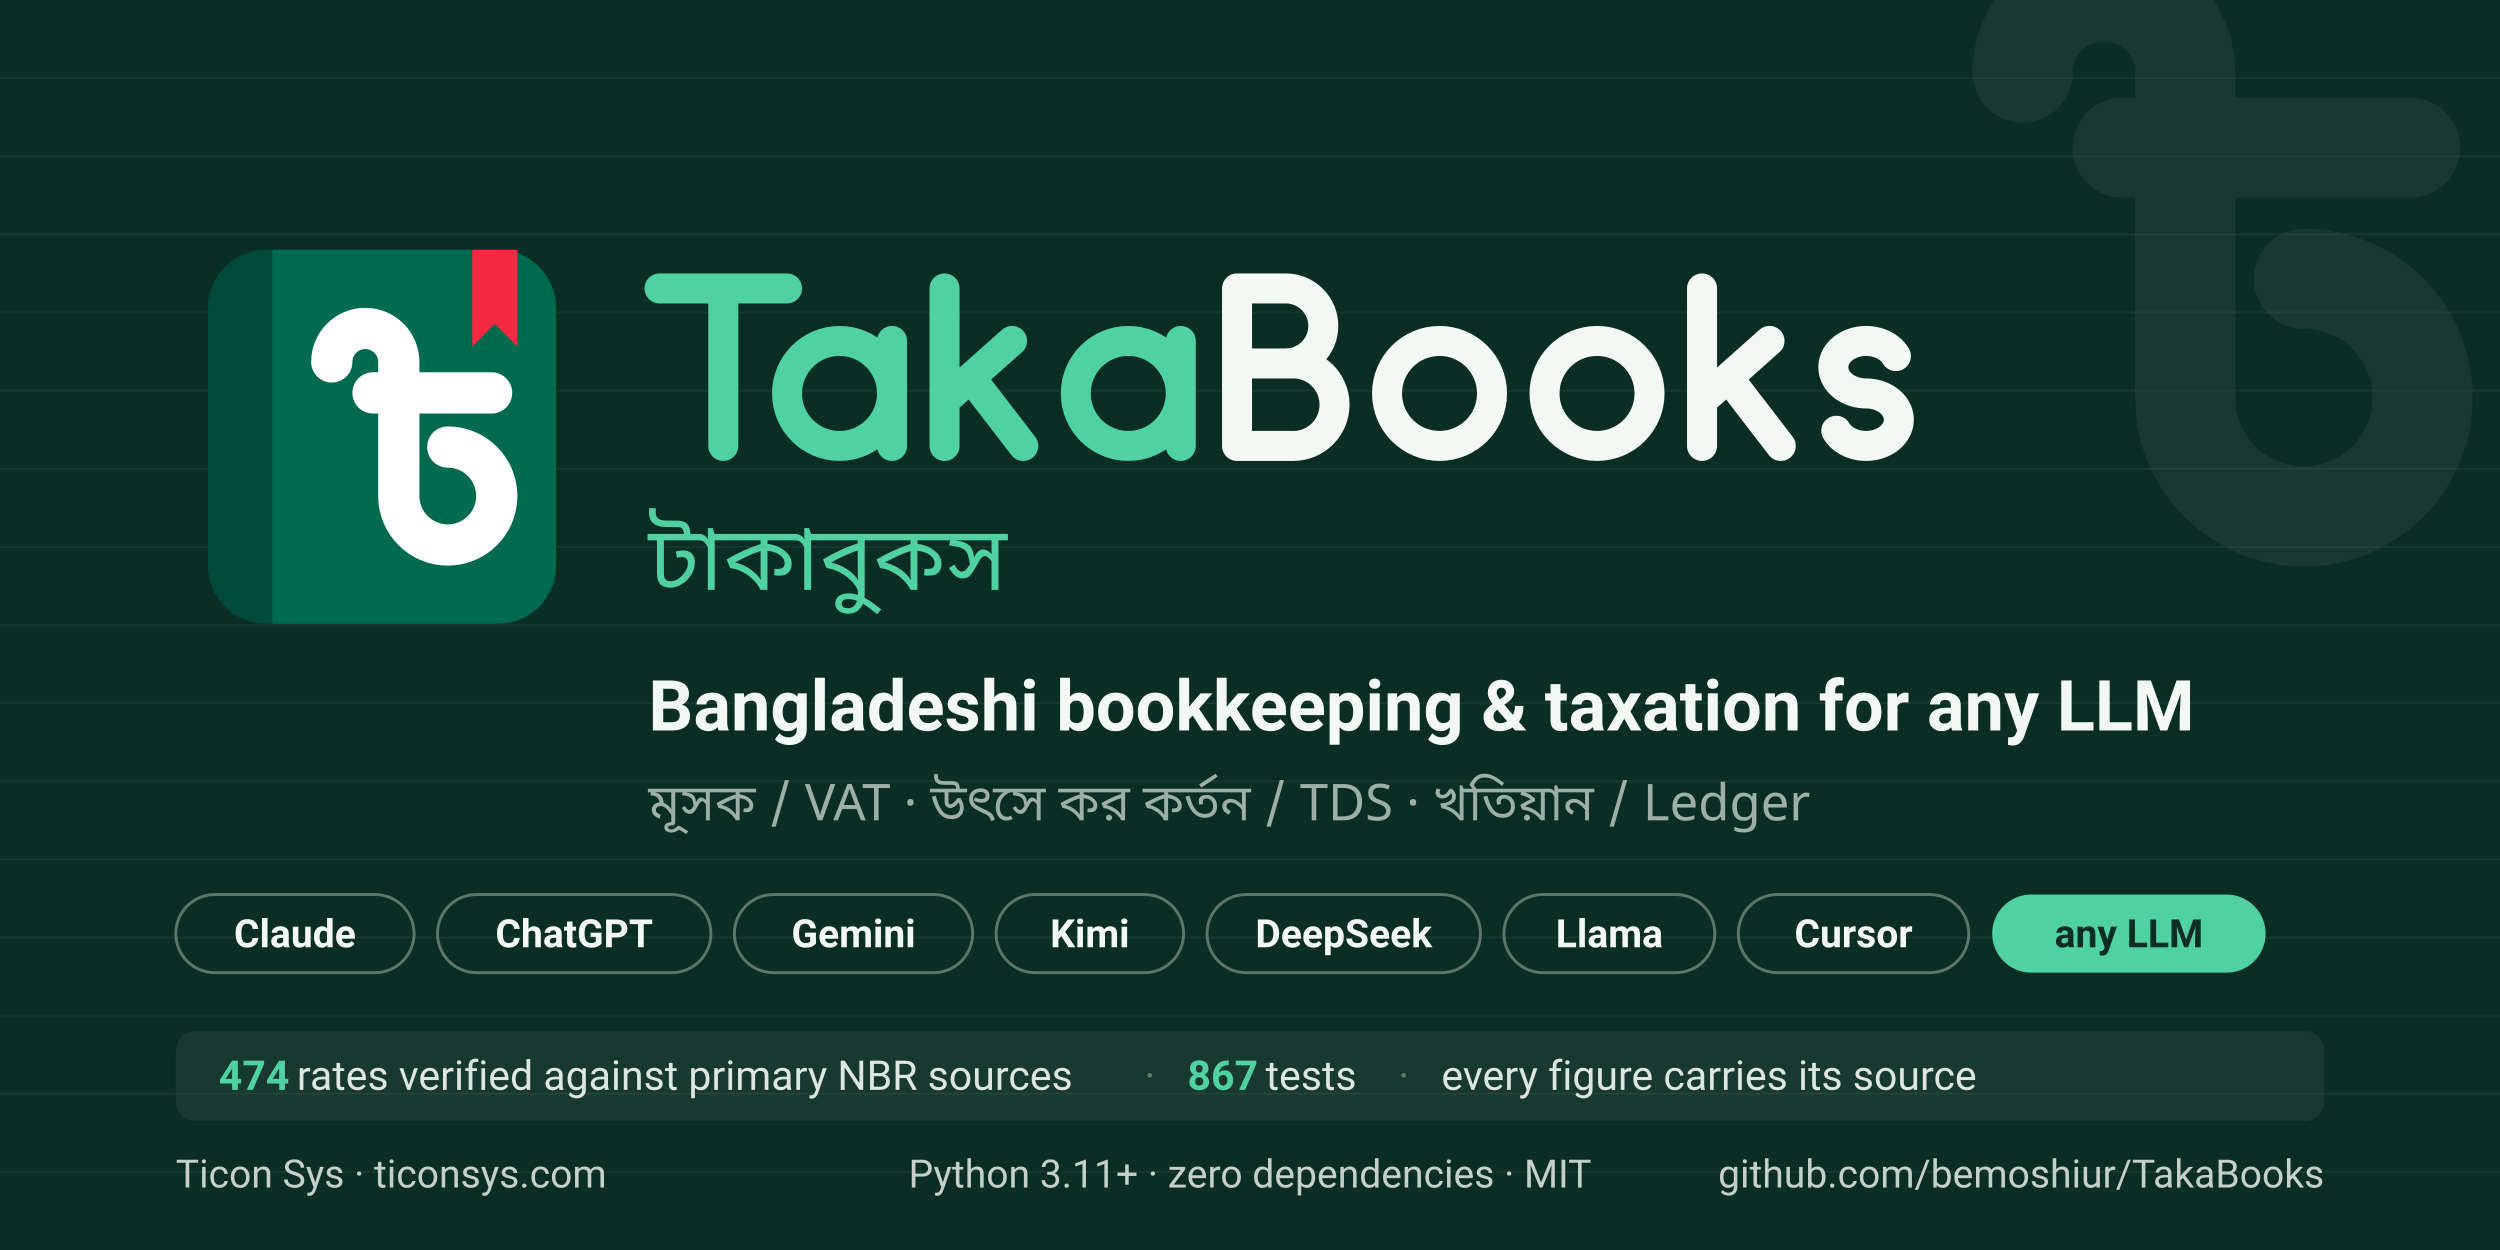
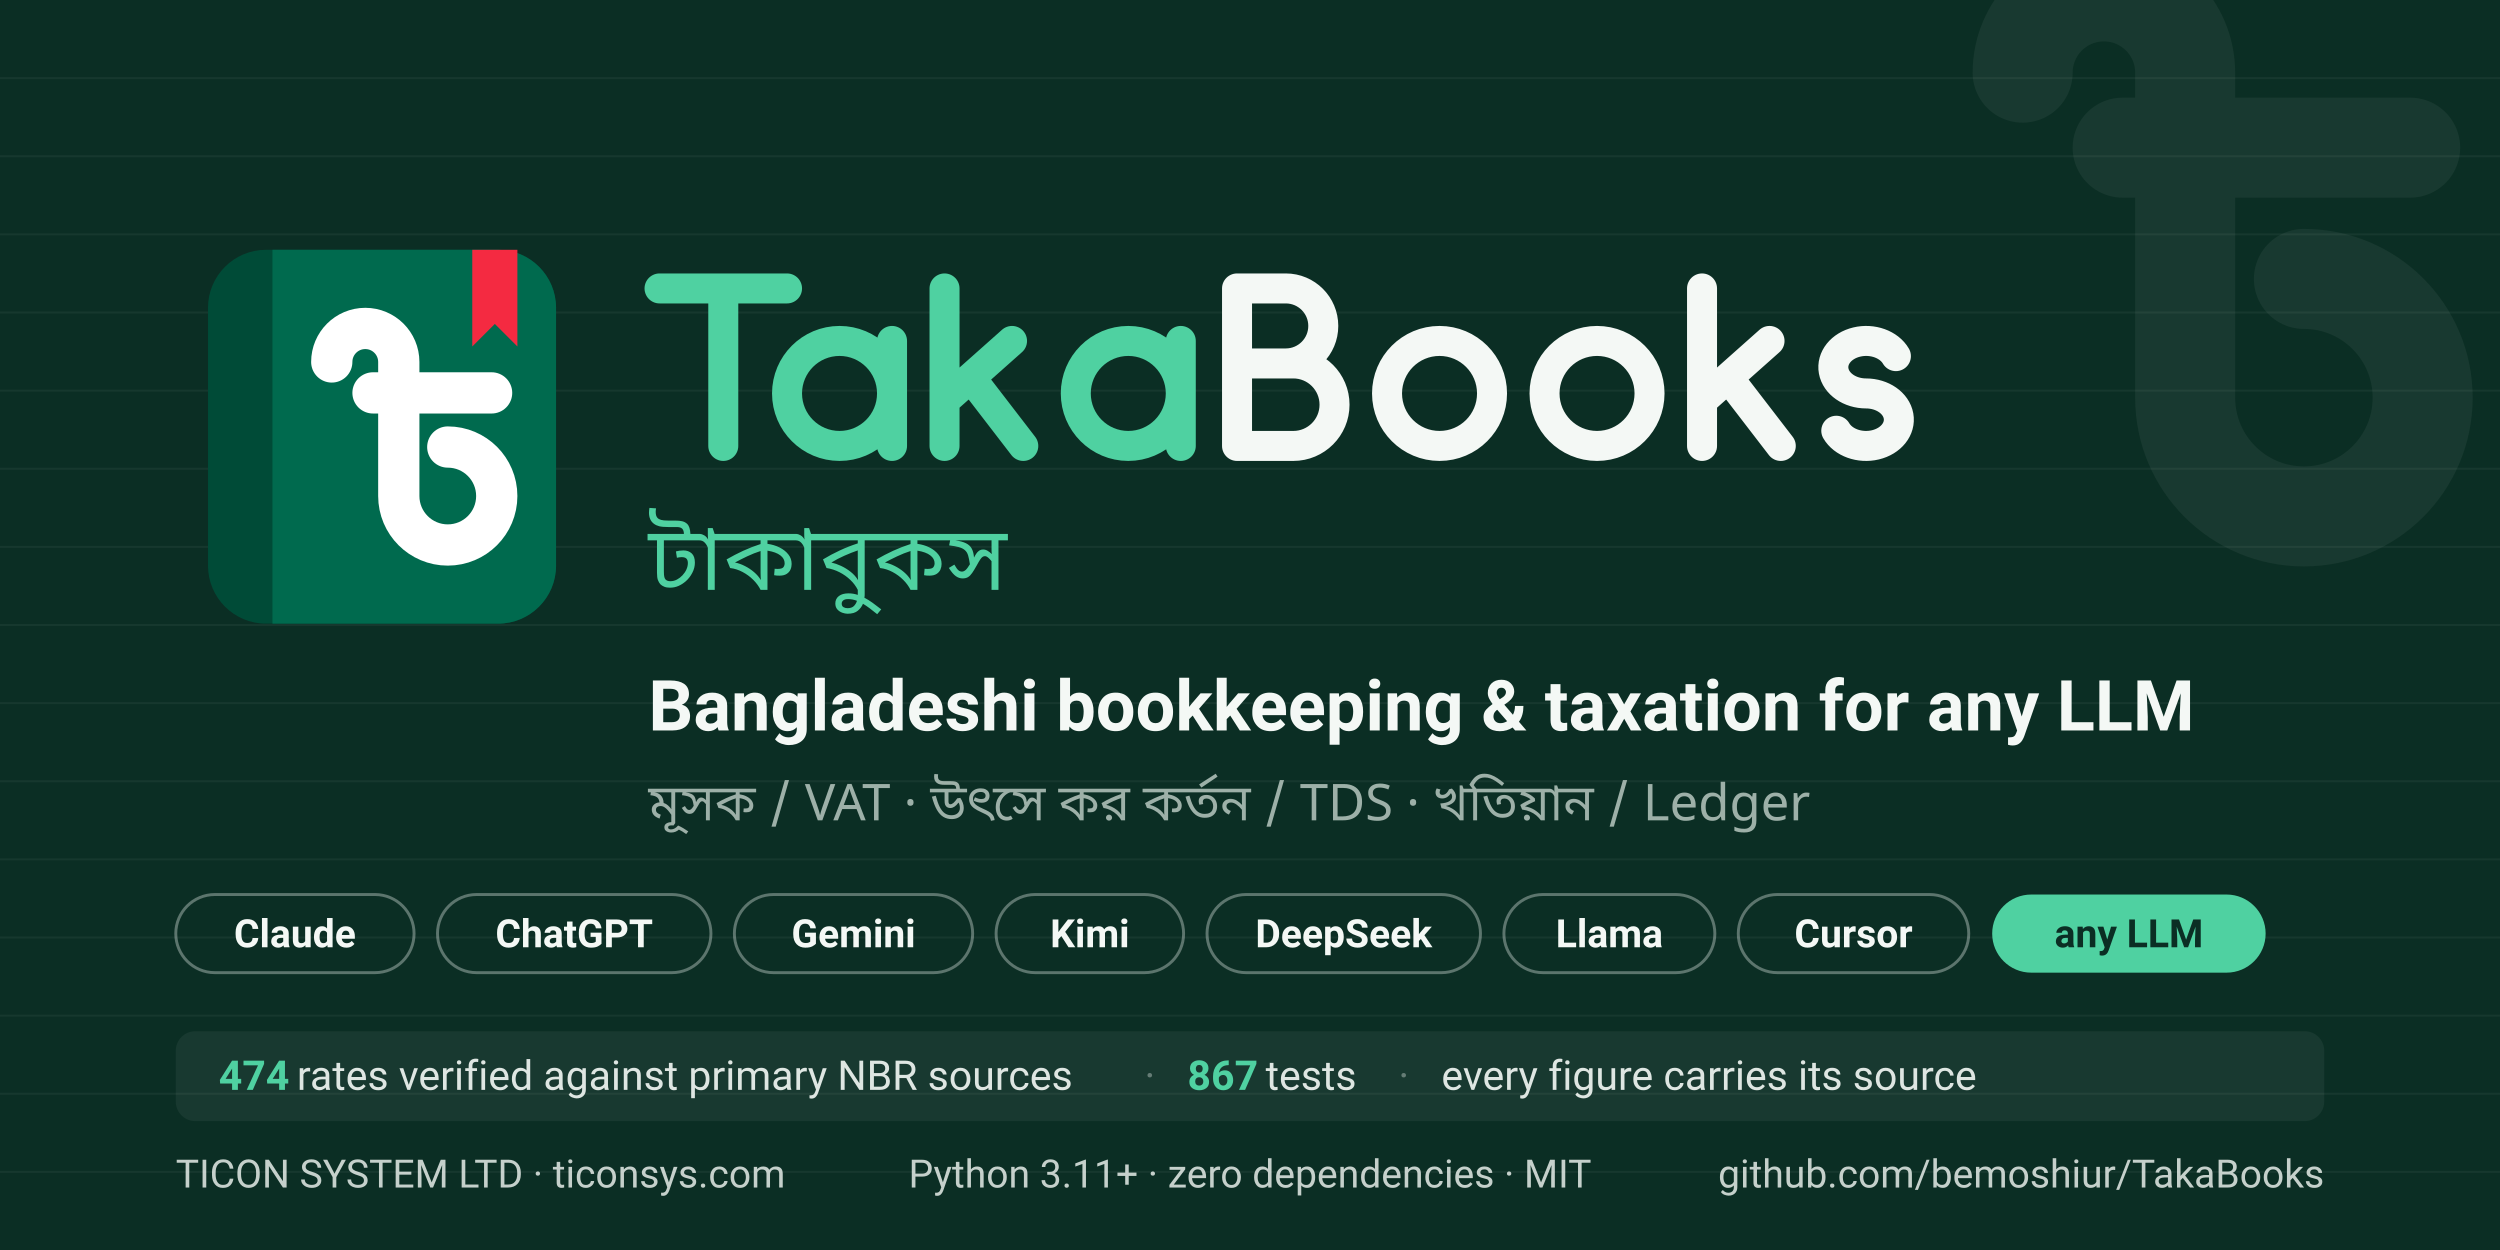
<svg xmlns="http://www.w3.org/2000/svg" width="1280" height="640" viewBox="0 0 1280 640" role="img" aria-labelledby="t d">
  <rect width="1280" height="640" fill="#0B2E24" />
  <path d="M0 40h1280M0 80h1280M0 120h1280M0 160h1280M0 200h1280M0 240h1280M0 280h1280M0 320h1280M0 360h1280M0 400h1280M0 440h1280M0 480h1280M0 520h1280M0 560h1280M0 600h1280" stroke="#F4F8F5" stroke-opacity=".05" />
  <path d="M8 21a13 13 0 0 1 26 0v52a19 19 0 1 0 19-19M24 33h46" transform="translate(1010 -30) scale(3.2)" fill="none" stroke="#F4F8F5" stroke-opacity=".06" stroke-width="16" stroke-linecap="round" stroke-linejoin="round" />
  <g transform="translate(90 118) scale(3.3)">
    <rect x="5" y="3" width="54" height="58" rx="9" fill="#004B37" />
    <path d="M15 3h35a9 9 0 0 1 9 9v40a9 9 0 0 1-9 9H15z" fill="#006A4E" />
    <path d="M46 3h7v15l-3.5-3.5L46 18z" fill="#F42A41" />
    <path d="M8 21a13 13 0 0 1 26 0v52a19 19 0 1 0 19-19M24 33h46" transform="translate(21 12) scale(.4)" fill="none" stroke="#FFFFFF" stroke-width="16" stroke-linecap="round" stroke-linejoin="round" />
  </g>
  <g transform="translate(330 140) scale(.96)" fill="none" stroke-width="16" stroke-linecap="round" stroke-linejoin="round">
    <path stroke="#4FD1A1" d="M8 8h68M42 8v84M132 64a28 28 0 1 0-56 0a28 28 0 1 0 56 0M132 36v56M160 8v84M160 68l36-32M174 55.6L202 92M286 64a28 28 0 1 0-56 0a28 28 0 1 0 56 0M286 36v56" />
    <path stroke="#F4F8F5" d="M316 92V8h26a20 20 0 0 1 0 40h-26M316 48h30a22 22 0 0 1 0 44h-30M452 64a28 28 0 1 0-56 0a28 28 0 1 0 56 0M536 64a28 28 0 1 0-56 0a28 28 0 1 0 56 0M564 8v84M564 68l36-32M578 55.6L606 92M667.4 44.1A17.5 14 0 1 0 651.5 64A17.5 14 0 1 1 635.6 83.9" />
  </g>
  <g font-family="'Noto Sans Bengali','Kohinoor Bangla','Bangla Sangam MN','Bangla MN',SolaimanLipi,'Nirmala UI',Vrinda,sans-serif">
    <text x="332" y="302" font-size="46" fill="#4FD1A1">টাকাবুকস</text>
    <text x="332" y="420" font-size="26" fill="#9DB0A8">মূসক / VAT · উৎসে কর কর্তন / TDS · খতিয়ান / Ledger</text>
  </g>
  <g font-family="-apple-system,'Segoe UI',Roboto,'Helvetica Neue',Arial,'Noto Sans',sans-serif">
    <text x="332" y="374" font-size="36" font-weight="600" fill="#F4F8F5">Bangladeshi bookkeeping &amp; taxation for any LLM</text>
    <g font-size="20" font-weight="600" text-anchor="middle">
      <g fill="none" stroke="#F4F8F5" stroke-opacity=".35" stroke-width="1.5">
        <rect x="90" y="458" width="122" height="40" rx="20" />
        <rect x="224" y="458" width="140" height="40" rx="20" />
        <rect x="376" y="458" width="122" height="40" rx="20" />
        <rect x="510" y="458" width="96" height="40" rx="20" />
        <rect x="618" y="458" width="140" height="40" rx="20" />
        <rect x="770" y="458" width="108" height="40" rx="20" />
        <rect x="890" y="458" width="118" height="40" rx="20" />
      </g>
      <rect x="1020" y="458" width="140" height="40" rx="20" fill="#4FD1A1" />
      <g fill="#F4F8F5">
        <text x="151" y="485">Claude</text>
        <text x="294" y="485">ChatGPT</text>
        <text x="437" y="485">Gemini</text>
        <text x="558" y="485">Kimi</text>
        <text x="688" y="485">DeepSeek</text>
        <text x="824" y="485">Llama</text>
        <text x="949" y="485">Cursor</text>
      </g>
      <text x="1090" y="485" fill="#0B2E24">any LLM</text>
    </g>
    <g>
      <rect x="90" y="528" width="1100" height="46" rx="10" fill="#F4F8F5" fill-opacity=".06" />
      <text x="112" y="558" font-size="21" font-weight="700" fill="#4FD1A1">474</text>
      <text x="152" y="558" font-size="21" fill="#F4F8F5" fill-opacity=".9">rates verified against primary NBR sources</text>
      <text x="586" y="558" font-size="21" fill="#F4F8F5" fill-opacity=".35">·</text>
      <text x="608" y="558" font-size="21" font-weight="700" fill="#4FD1A1">867</text>
      <text x="648" y="558" font-size="21" fill="#F4F8F5" fill-opacity=".9">tests</text>
      <text x="716" y="558" font-size="21" fill="#F4F8F5" fill-opacity=".35">·</text>
      <text x="738" y="558" font-size="21" fill="#F4F8F5" fill-opacity=".9">every figure carries its source</text>
    </g>
    <g font-size="20" fill="#F4F8F5" fill-opacity=".8">
-       <text x="90" y="608">Ticon Sys · ticonsys.com</text>
+       <text x="90" y="608">TICON SYSTEM LTD · ticonsys.com</text>
      <text x="640" y="608" text-anchor="middle">Python 3.11+ · zero dependencies · MIT</text>
      <text x="1190" y="608" text-anchor="end">github.com/bemoshiur/TakaBooks</text>
    </g>
  </g>
</svg>
